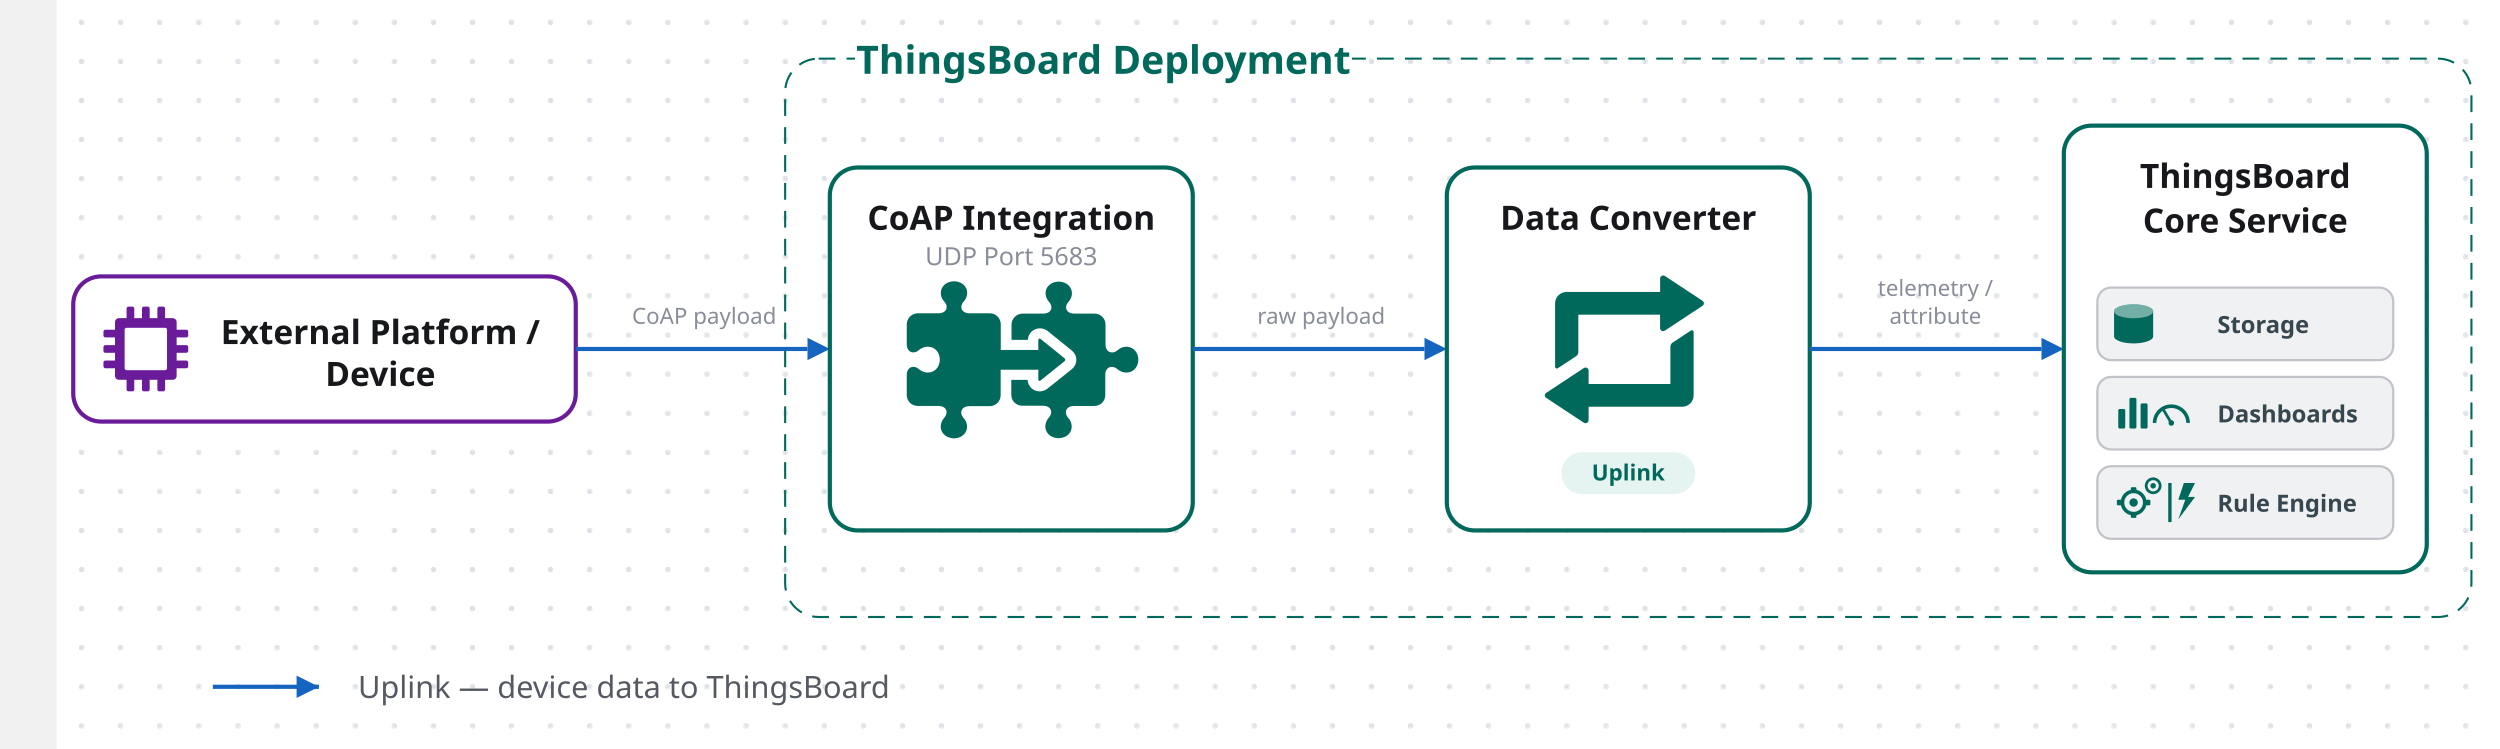
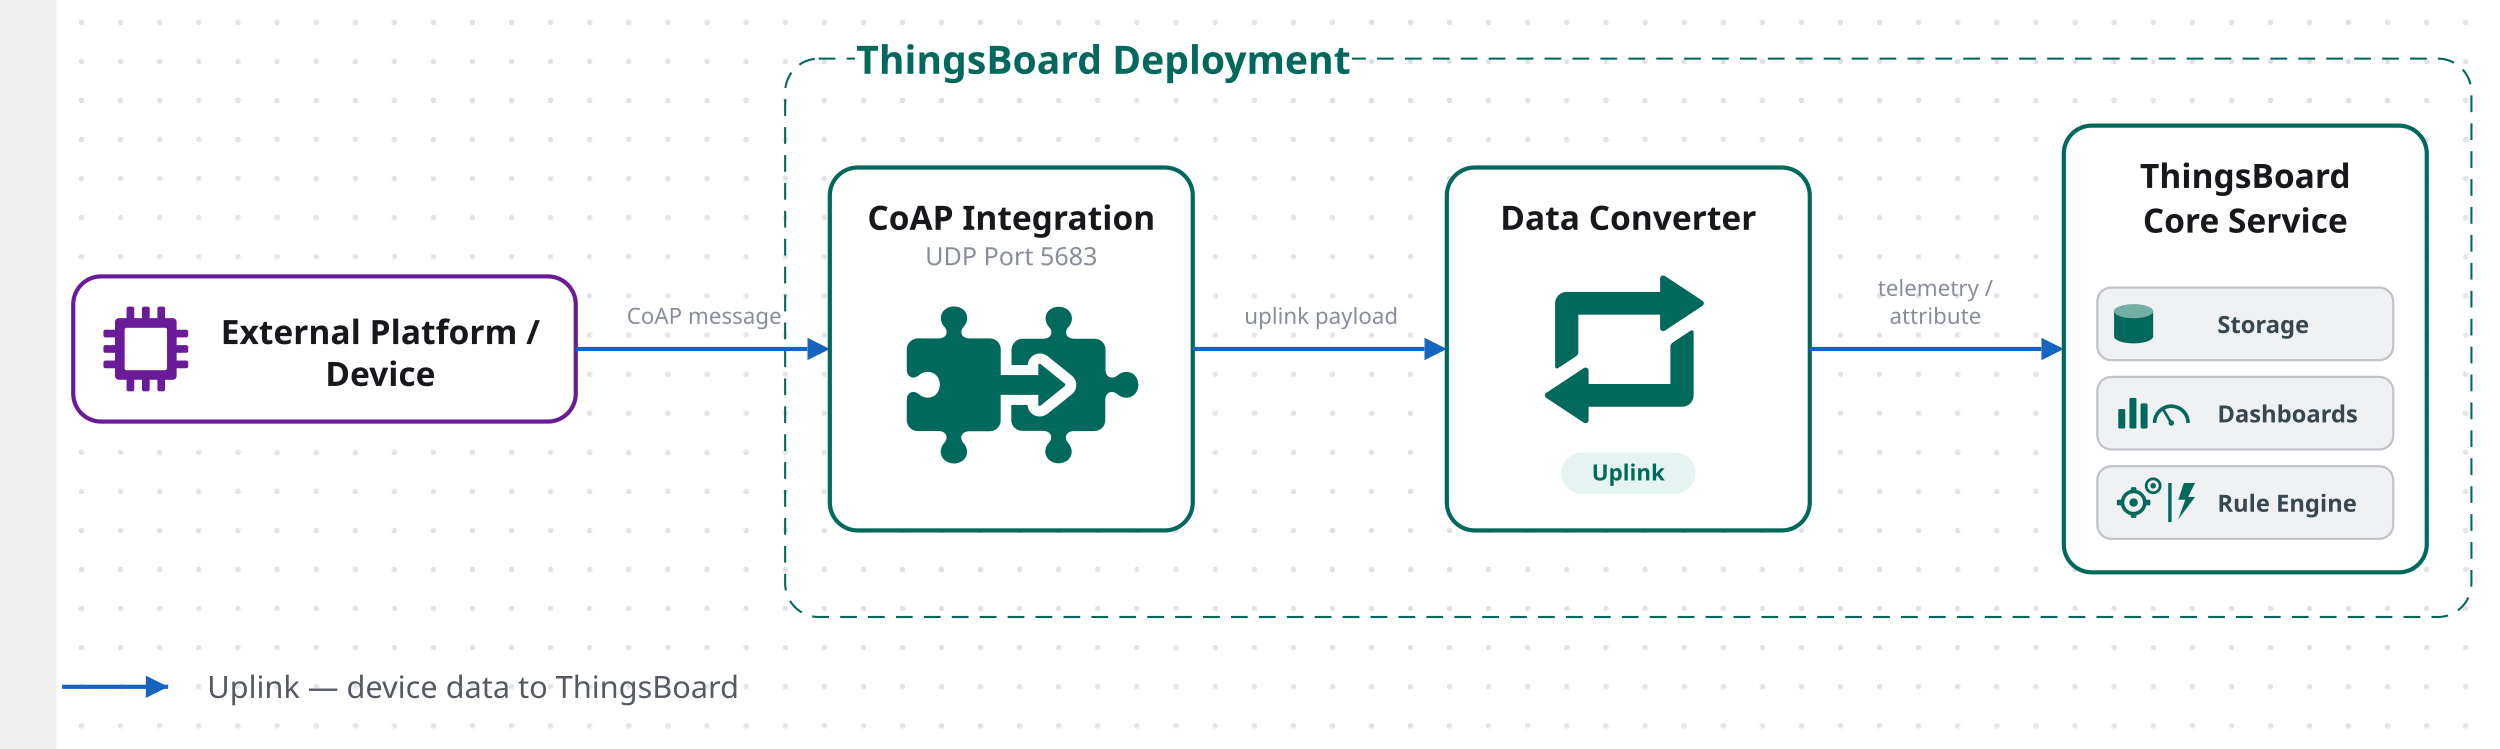
<svg xmlns="http://www.w3.org/2000/svg" width="1400" height="419" viewBox="-45 13 885 268">
  <defs>
    <pattern id="dots" x="0" y="0" width="14" height="14" patternUnits="userSpaceOnUse">
      <circle cx="7" cy="7" r="1" fill="#dde0e4" />
    </pattern>
    <clipPath id="clip0">
      <path fill="#fff" d="M-30 0h891v303H-30z" />
    </clipPath>
  </defs>
  <g clip-path="url(#clip0)">
    <path fill="#fff" d="M-30 0h891v303H-30z" />
    <rect x="-30" width="891" height="303" fill="url(#dots)" />
    <g transform="translate(0,33)">
      <rect x="-24" y="79" width="180" height="52" rx="10" fill="#fff" stroke="#6a1b9a" stroke-width="1.5" />
      <g transform="translate(-18.7,84.3) scale(0.69)" fill="#6a1b9a">
        <rect x="14" y="14" width="32" height="32" rx="2" fill="#6a1b9a" />
        <rect x="19" y="19" width="22" height="22" rx="1" fill="#fff" />
        <rect x="20" y="8" width="4" height="7" rx="1" />
        <rect x="28" y="8" width="4" height="7" rx="1" />
        <rect x="36" y="8" width="4" height="7" rx="1" />
        <rect x="20" y="45" width="4" height="7" rx="1" />
        <rect x="28" y="45" width="4" height="7" rx="1" />
        <rect x="36" y="45" width="4" height="7" rx="1" />
        <rect x="8" y="20" width="7" height="4" rx="1" />
        <rect x="8" y="28" width="7" height="4" rx="1" />
        <rect x="8" y="36" width="7" height="4" rx="1" />
        <rect x="45" y="20" width="7" height="4" rx="1" />
        <rect x="45" y="28" width="7" height="4" rx="1" />
        <rect x="45" y="36" width="7" height="4" rx="1" />
      </g>
      <text x="86" y="99" text-anchor="middle" font-family="system-ui,sans-serif" font-size="12" fill="#17181c" font-weight="600" dominant-baseline="middle">External Platform /</text>
      <text x="86" y="114" text-anchor="middle" font-family="system-ui,sans-serif" font-size="12" fill="#17181c" font-weight="600" dominant-baseline="middle">Device</text>
      <line x1="156" y1="105" x2="239" y2="105" stroke="#1565c0" stroke-width="1.5" />
      <polygon points="239,101 247,105 239,109" fill="#1565c0" />
-       <text x="202" y="96" text-anchor="middle" font-family="system-ui,sans-serif" font-size="8" fill="#888d99">CoAP payload</text>
+       <text x="202" y="96" text-anchor="middle" font-family="system-ui,sans-serif" font-size="8" fill="#888d99">CoAP message</text>
      <rect x="231" y="1" width="604" height="200" rx="12" fill="none" stroke="#00695c" stroke-width="0.75" stroke-dasharray="6,4" />
      <rect x="256" y="-6" width="178" height="14" fill="#fff" />
      <text x="345" y="1" text-anchor="middle" font-family="system-ui,sans-serif" font-size="14" fill="#00695c" font-weight="600" dominant-baseline="central" textLength="174" lengthAdjust="spacing">ThingsBoard Deployment</text>
      <rect x="247" y="40" width="130" height="130" rx="10" fill="#fff" stroke="#00695c" stroke-width="1.5" />
      <text x="312" y="53" text-anchor="middle" font-family="system-ui,sans-serif" font-size="12" fill="#17181c" font-weight="600" dominant-baseline="hanging">CoAP Integration</text>
      <text x="312" y="68" text-anchor="middle" font-family="system-ui,sans-serif" font-size="9" fill="#888d99" dominant-baseline="hanging">UDP Port 5683</text>
-       <g transform="matrix(-0.16987,0,0,-0.166552,357.5201,149.5578)" fill="#00695c">
+       <g transform="matrix(-0.16987,0,0,-0.166552,357.5201,158.5578)" fill="#00695c">
        <path d="m 465.3,145.05 h -43.5 c -17.7,0 -21.8,-14.7 -12.6,-25.3 15.2,-17.2 7.1,-43 -20.2,-44.5 -27.3,1 -35.4,27.3 -20.2,44 9.1,10.1 5.1,25.3 -12.6,25.3 h -42.5 c -12.6,0 -23.3,10.1 -23.3,23.3 v 55.1 h -1 -78.4 v -21.8 c 0,-2 -2.5,-3 -4.6,-1.5 l -51.1,42 c -1.5,1.5 -1.5,4 0,5.6 l 51.1,42 c 2,1.5 4.6,0 4.6,-2 v -21.8 h 78.2 1 v 55.6 c 0,12.6 10.1,23.3 23.3,23.3 H 356 c 17.7,0 21.8,14.7 12.6,24.8 -15.2,17.2 -7.1,43 20.2,44 27.3,-1 35.4,-27.3 20.2,-44 -9.1,-10.1 -5.1,-24.8 12.6,-24.8 h 43 c 13.2,0 23.8,-10.6 23.8,-23.8 v -43.6 c -0.5,-17.2 -15.2,-21.2 -25.3,-12.1 -17.2,15.2 -43.5,7.1 -44.5,-20.2 1,-27.3 27.3,-35.4 44.5,-20.2 10.1,9.1 24.8,5.1 25.3,-12.1 v -44 c 0.1,-12.7 -10,-23.3 -23.1,-23.3 z" />
        <path d="m 244.7,145.45 h -43.5 c -17.7,0 -21.8,-15.2 -12.6,-25.3 15.2,-17.2 7.1,-43.5 -20.2,-44.5 -27.3,1 -35.4,26.8 -20.2,44 9.1,10.1 5.1,25.3 -12.6,25.3 H 93.1 c -13.2,0 -23.3,10.6 -23.3,23.3 v 43.5 c 0,17.7 -15.2,21.8 -25.3,12.6 -17.2,-15.2 -43.5,-7.1 -44.5,20.2 1,27.3 27.3,35.4 44,20.2 10.1,-9.1 25.3,-5.1 25.3,12.6 v 43 c 0,13.2 10.6,23.3 23.3,23.3 h 42.5 c 17.7,0 21.8,14.7 12.6,24.8 -15.2,16.7 -7.1,43 20.2,44 27.3,-1 35.4,-26.8 20.2,-44 -9.1,-10.1 -5.1,-24.8 12.6,-24.8 h 43 c 13.2,0 23.8,-10.6 23.8,-23.8 v -32.7 h -34.4 c -0.5,13.7 -11.7,24.8 -25.3,24.8 -6.1,0 -11.6,-2 -16.2,-5.6 l -51.1,-42 c -6.1,-5.1 -9.6,-12.1 -9.6,-20.2 0,-8.1 3.5,-15.2 9.6,-20.2 l 51.6,-42 c 4.6,-3.5 10.1,-5.6 16.2,-5.6 13.7,0 24.8,11.1 25.3,24.8 H 268 v -32.4 c 0,-13.2 -10.6,-23.3 -23.3,-23.3 z" />
      </g>
      <line x1="377" y1="105" x2="460" y2="105" stroke="#1565c0" stroke-width="1.5" />
      <polygon points="460,101 468,105 460,109" fill="#1565c0" />
-       <text x="423" y="96" text-anchor="middle" font-family="system-ui,sans-serif" font-size="8" fill="#888d99">raw payload</text>
+       <text x="423" y="96" text-anchor="middle" font-family="system-ui,sans-serif" font-size="8" fill="#888d99">uplink payload</text>
      <rect x="468" y="40" width="130" height="130" rx="10" fill="#fff" stroke="#00695c" stroke-width="1.5" />
      <text x="533" y="53" text-anchor="middle" font-family="system-ui,sans-serif" font-size="12" fill="#17181c" font-weight="600" dominant-baseline="hanging">Data Converter</text>
      <g transform="matrix(0.217828,0,0,0.213574,478.2844,73.1842)" fill="#00695c">
        <path d="m 373.23,68.177 -61.8,-41.6 c -3.4,-2.3 -7.9,0.1 -7.9,4.2 v 22.5 h -153.6 c -10.6,0 -19.1,8.6 -19.1,19.1 v 106.5 c 0,2.3 2.6,3.7 4.5,2.4 l 30,-20.2 c 2.3,-1.5 3.7,-4.1 3.7,-6.9 v -62.7 h 134.4 v 22.5 c 0,4.1 4.5,6.5 7.9,4.2 l 61.8,-41.6 c 3.1,-2 3.1,-6.4 0.1,-8.4 z" />
        <path d="m 354.13,117.98 -30,20.2 c -2.3,1.5 -3.7,4.1 -3.7,6.9 v 62.6 h -134.5 v -22.5 c 0,-4.1 -4.5,-6.5 -7.9,-4.2 l -61.8,41.6 c -3,2 -3,6.4 0,8.4 l 61.8,41.6 c 3.4,2.3 7.9,-0.1 7.9,-4.2 v -22.5 h 153.5 c 10.6,0.1 19.2,-8.5 19.2,-19.1 v -106.4 c 0,-2.3 -2.6,-3.7 -4.5,-2.4 z" />
      </g>
      <rect x="509" y="142" width="48" height="15" rx="7.5" fill="#e6f4f1" />
      <text x="533" y="149" text-anchor="middle" font-family="system-ui,sans-serif" font-size="8" fill="#00695c" font-weight="700" dominant-baseline="central">Uplink</text>
      <line x1="598" y1="105" x2="681" y2="105" stroke="#1565c0" stroke-width="1.5" />
      <polygon points="681,101 689,105 681,109" fill="#1565c0" />
      <text x="643" y="86" text-anchor="middle" font-family="system-ui,sans-serif" font-size="8" fill="#888d99">telemetry /</text>
      <text x="643" y="96" text-anchor="middle" font-family="system-ui,sans-serif" font-size="8" fill="#888d99">attribute</text>
      <rect x="689" y="25" width="130" height="160" rx="10" fill="#fff" stroke="#00695c" stroke-width="1.5" />
      <text x="754" y="38" text-anchor="middle" font-family="system-ui,sans-serif" font-size="12" fill="#17181c" font-weight="600" dominant-baseline="hanging">ThingsBoard</text>
      <text x="754" y="54" text-anchor="middle" font-family="system-ui,sans-serif" font-size="12" fill="#17181c" font-weight="600" dominant-baseline="hanging">Core Service</text>
      <g transform="translate(0,25)">
        <rect x="701" y="58" width="106" height="26" rx="5" fill="#f0f1f3" stroke="#c1c3c8" stroke-width=".8" />
        <g fill="#00695c" transform="translate(45,1.5)">
          <ellipse cx="669" cy="65" rx="7" ry="2.5" fill="#00695c" />
          <rect x="662" y="65" width="14" height="9" fill="#00695c" />
          <ellipse cx="669" cy="74" rx="7" ry="2.5" fill="#00695c" />
          <ellipse cx="669" cy="65" rx="7" ry="2.5" fill="#e6f4f1" opacity=".5" />
        </g>
        <text x="744" y="71" text-anchor="start" font-family="system-ui,sans-serif" font-size="8.5" fill="#37474f" font-weight="600" dominant-baseline="central">Storage</text>
        <rect x="701" y="90" width="106" height="26" rx="5" fill="#f0f1f3" stroke="#c1c3c8" stroke-width=".8" />
        <g fill="#00695c" transform="translate(47.5,2.5)">
          <rect x="661" y="99" width="2.5" height="7" rx=".5" />
          <rect x="665" y="95" width="2.5" height="11" rx=".5" />
          <rect x="669" y="97" width="2.5" height="9" rx=".5" />
          <path d="M674,104 a6,6 0 0,1 12,0" fill="none" stroke="#00695c" stroke-width="1.3" />
          <line x1="680" y1="104" x2="677" y2="99" stroke="#00695c" stroke-width="1" stroke-linecap="round" />
          <circle cx="680" cy="104" r="1" fill="#00695c" />
        </g>
        <text x="744" y="103" text-anchor="start" font-family="system-ui,sans-serif" font-size="8.5" fill="#37474f" font-weight="600" dominant-baseline="central">Dashboards</text>
        <rect x="701" y="122" width="106" height="26" rx="5" fill="#f0f1f3" stroke="#c1c3c8" stroke-width=".8" />
        <g fill="#00695c" transform="translate(49,0)">
          <circle cx="665" cy="135" r="4" fill="none" stroke="#00695c" stroke-width="1.3" />
          <circle cx="665" cy="135" r="1.5" fill="#00695c" />
          <rect x="664" y="129.5" width="2" height="2" rx=".4" />
          <rect x="664" y="138.5" width="2" height="2" rx=".4" />
          <rect x="659" y="134" width="2" height="2" rx=".4" />
          <rect x="669" y="134" width="2" height="2" rx=".4" />
          <circle cx="672" cy="129" r="2.5" fill="none" stroke="#00695c" stroke-width="1" />
          <circle cx="672" cy="129" r="1" fill="#00695c" />
          <line x1="678" y1="128" x2="678" y2="142" stroke="#00695c" stroke-width="1.2" />
          <polygon points="683,128 681,134 683.5,134 681,141 687,133 684.5,133 687,128" fill="#00695c" />
        </g>
        <text x="744" y="135" text-anchor="start" font-family="system-ui,sans-serif" font-size="8.5" fill="#37474f" font-weight="600" dominant-baseline="central">Rule Engine</text>
      </g>
-       <line x1="26" y1="226" x2="64" y2="226" stroke="#1565c0" stroke-width="1.5" />
-       <polygon points="56,222 64,226 56,230" fill="#1565c0" />
-       <text x="78" y="230" font-family="system-ui,sans-serif" font-size="11" fill="#555962">Uplink — device data to ThingsBoard</text>
+       <line x1="-28" y1="226" x2="10" y2="226" stroke="#1565c0" stroke-width="1.5" />
+       <polygon points="2,222 10,226 2,230" fill="#1565c0" />
+       <text x="24" y="230" font-family="system-ui,sans-serif" font-size="11" fill="#555962">Uplink — device data to ThingsBoard</text>
    </g>
  </g>
</svg>
